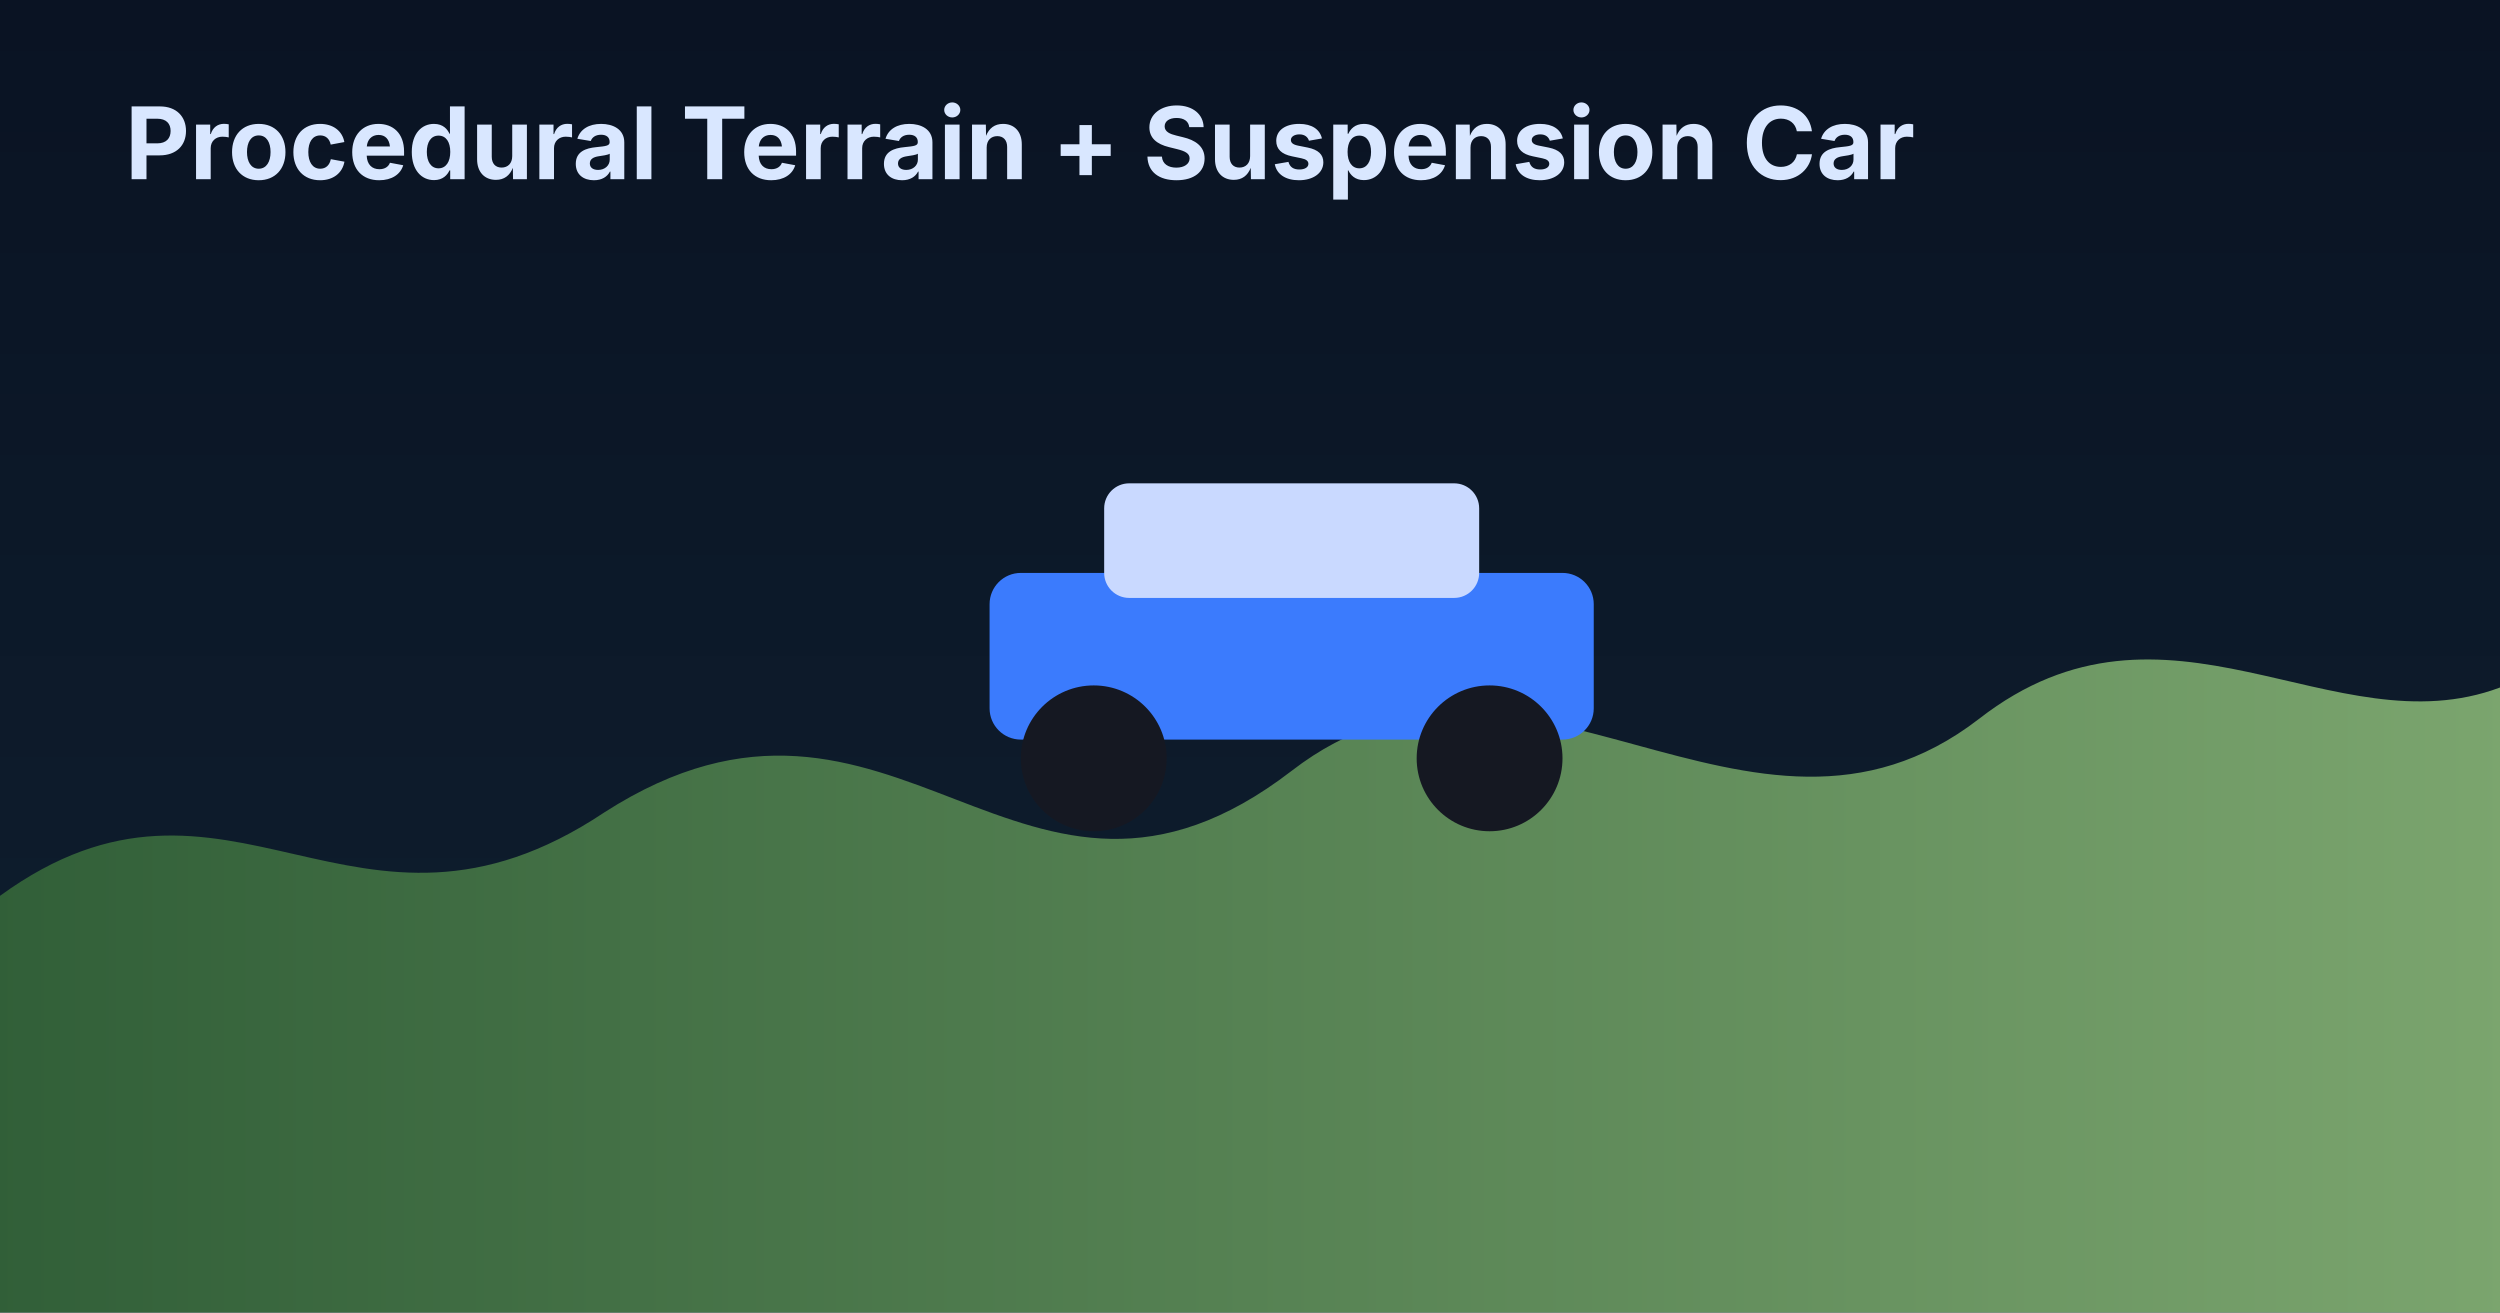
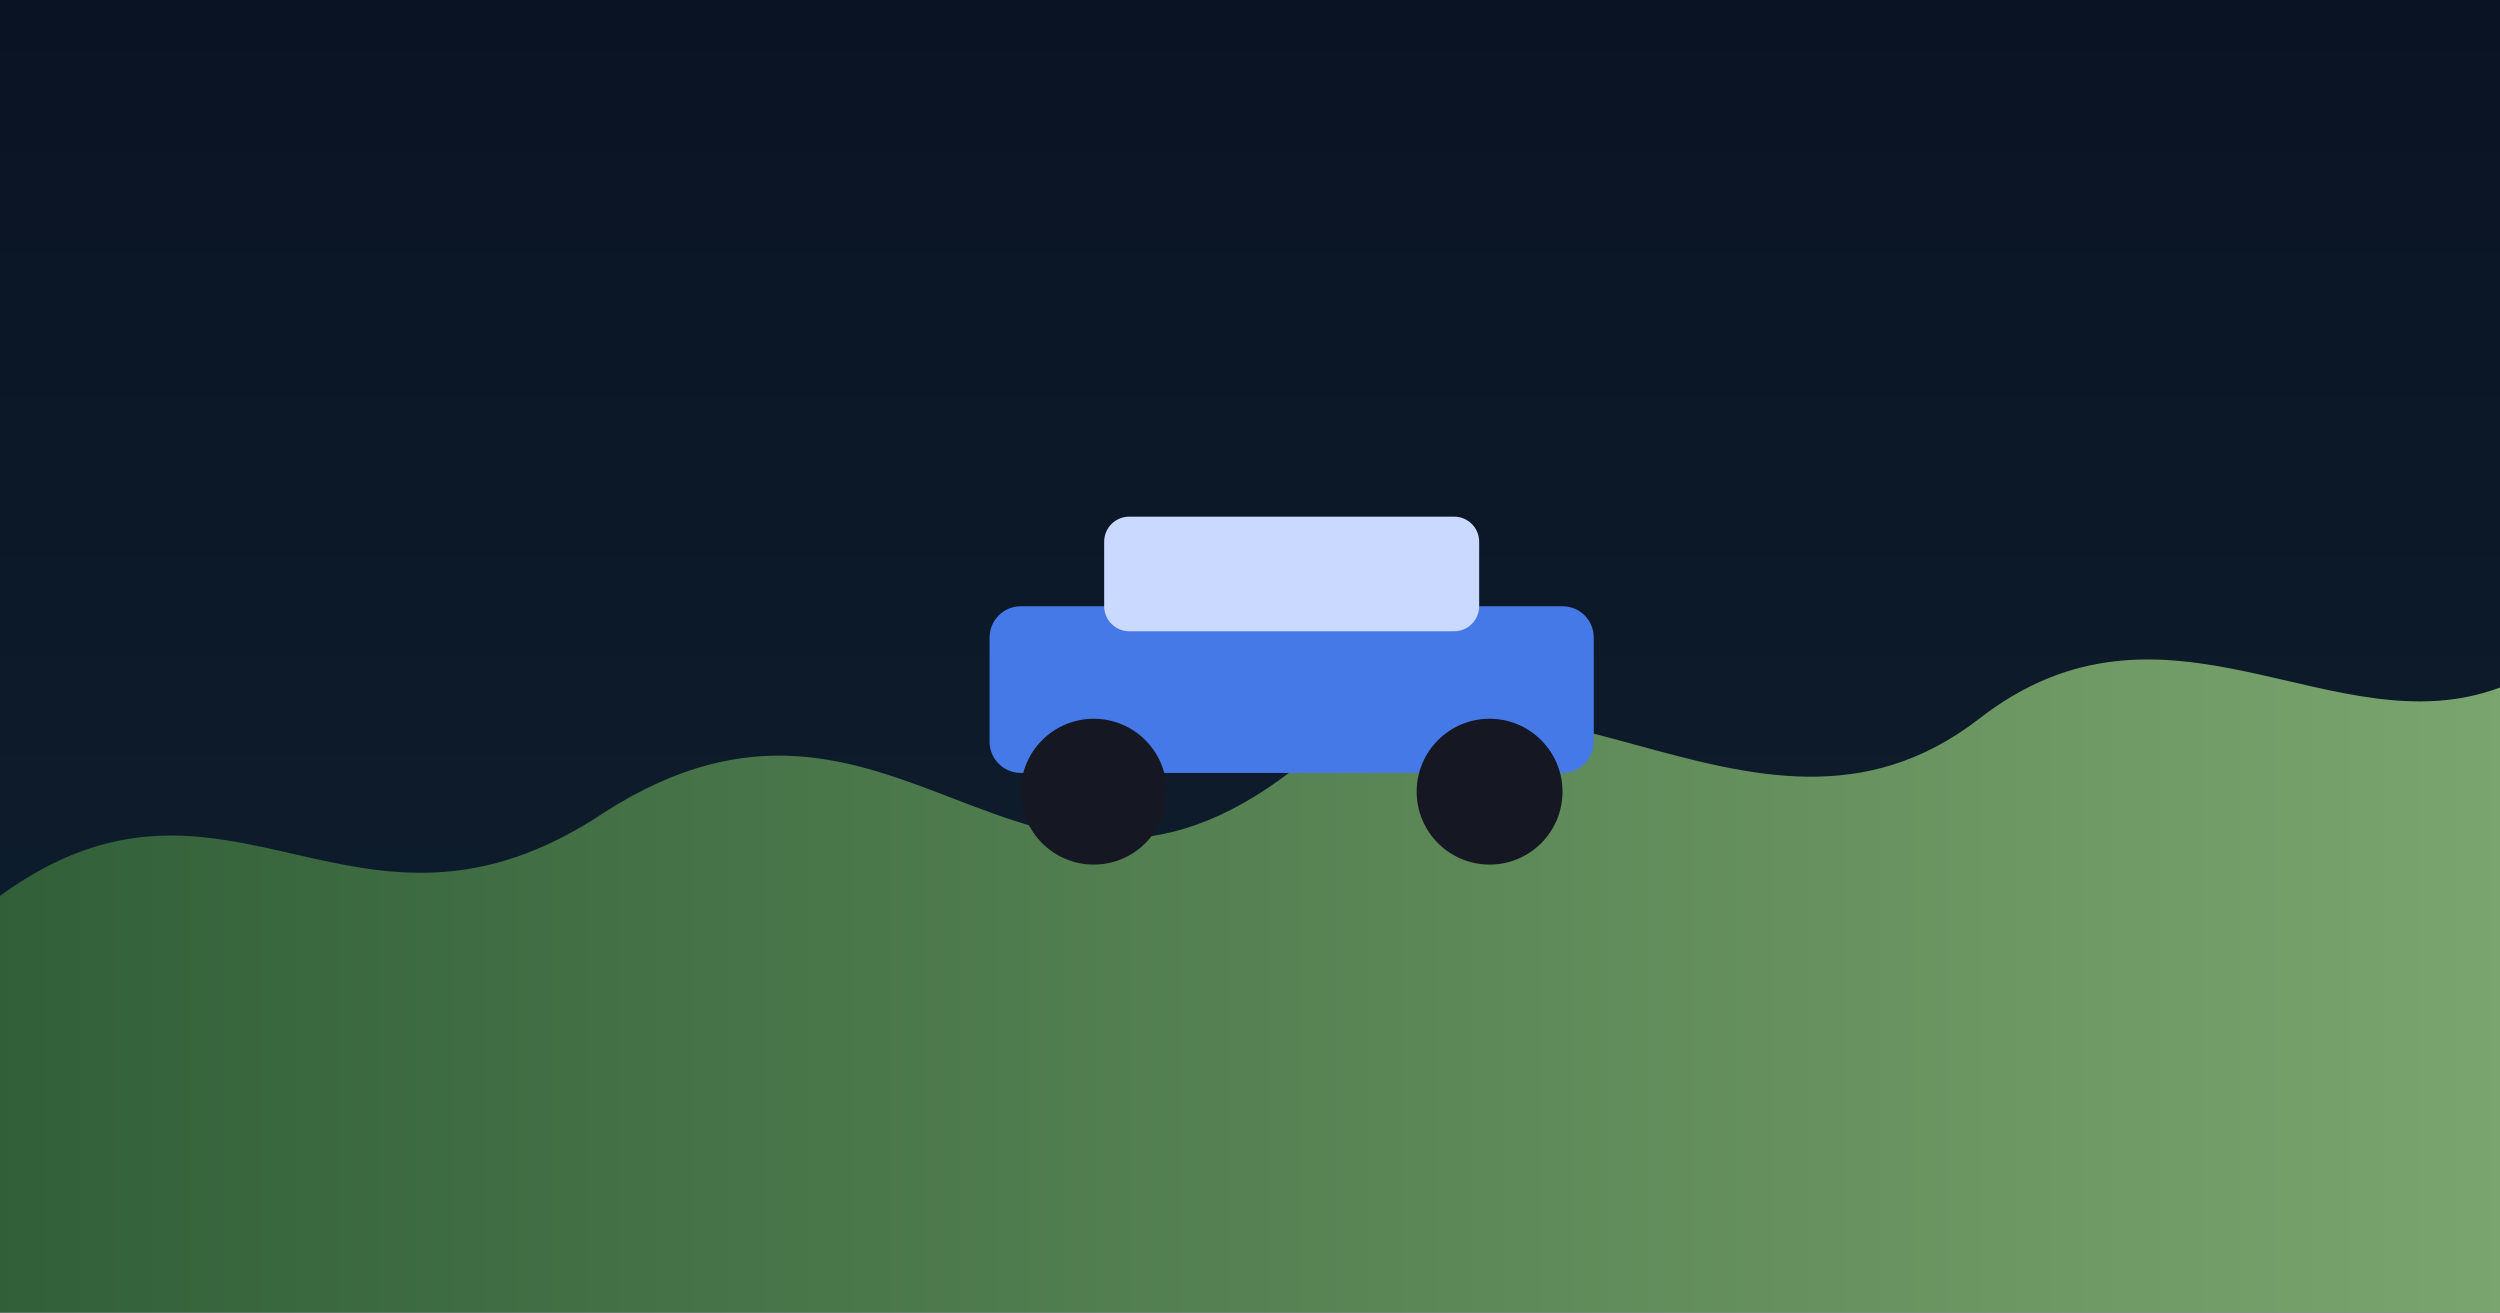
<svg xmlns="http://www.w3.org/2000/svg" viewBox="0 0 1200 630" role="img" aria-label="Procedural terrain suspension demo">
  <defs>
    <linearGradient id="bg" x1="0" y1="0" x2="0" y2="1">
      <stop offset="0%" stop-color="#0a1323" />
      <stop offset="100%" stop-color="#0f2030" />
    </linearGradient>
    <linearGradient id="terrain" x1="0" y1="0" x2="1" y2="0">
      <stop offset="0%" stop-color="#315f38" />
      <stop offset="100%" stop-color="#7ba56e" />
    </linearGradient>
  </defs>
  <rect width="1200" height="630" fill="url(#bg)" />
  <path d="M0 430 C110 350, 170 470, 290 390 C430 300, 490 470, 620 370 C730 285, 840 430, 950 345 C1040 275, 1120 360, 1200 330 L1200 630 L0 630 Z" fill="url(#terrain)" />
-   <g transform="translate(620 320)">
-     <rect x="-145" y="-45" width="290" height="80" rx="15" fill="#3b7bfd" />
+   <g transform="translate(620 336)">
+     <rect x="-145" y="-45" width="290" height="80" rx="15" fill="#4679e8" />
    <rect x="-90" y="-88" width="180" height="55" rx="12" fill="#c9d9ff" />
    <circle cx="-95" cy="44" r="35" fill="#151822" />
    <circle cx="95" cy="44" r="35" fill="#151822" />
  </g>
-   <text x="60" y="86" fill="#d9e7ff" font-size="48" font-family="Inter, Arial, sans-serif" font-weight="700">Procedural Terrain + Suspension Car</text>
</svg>
